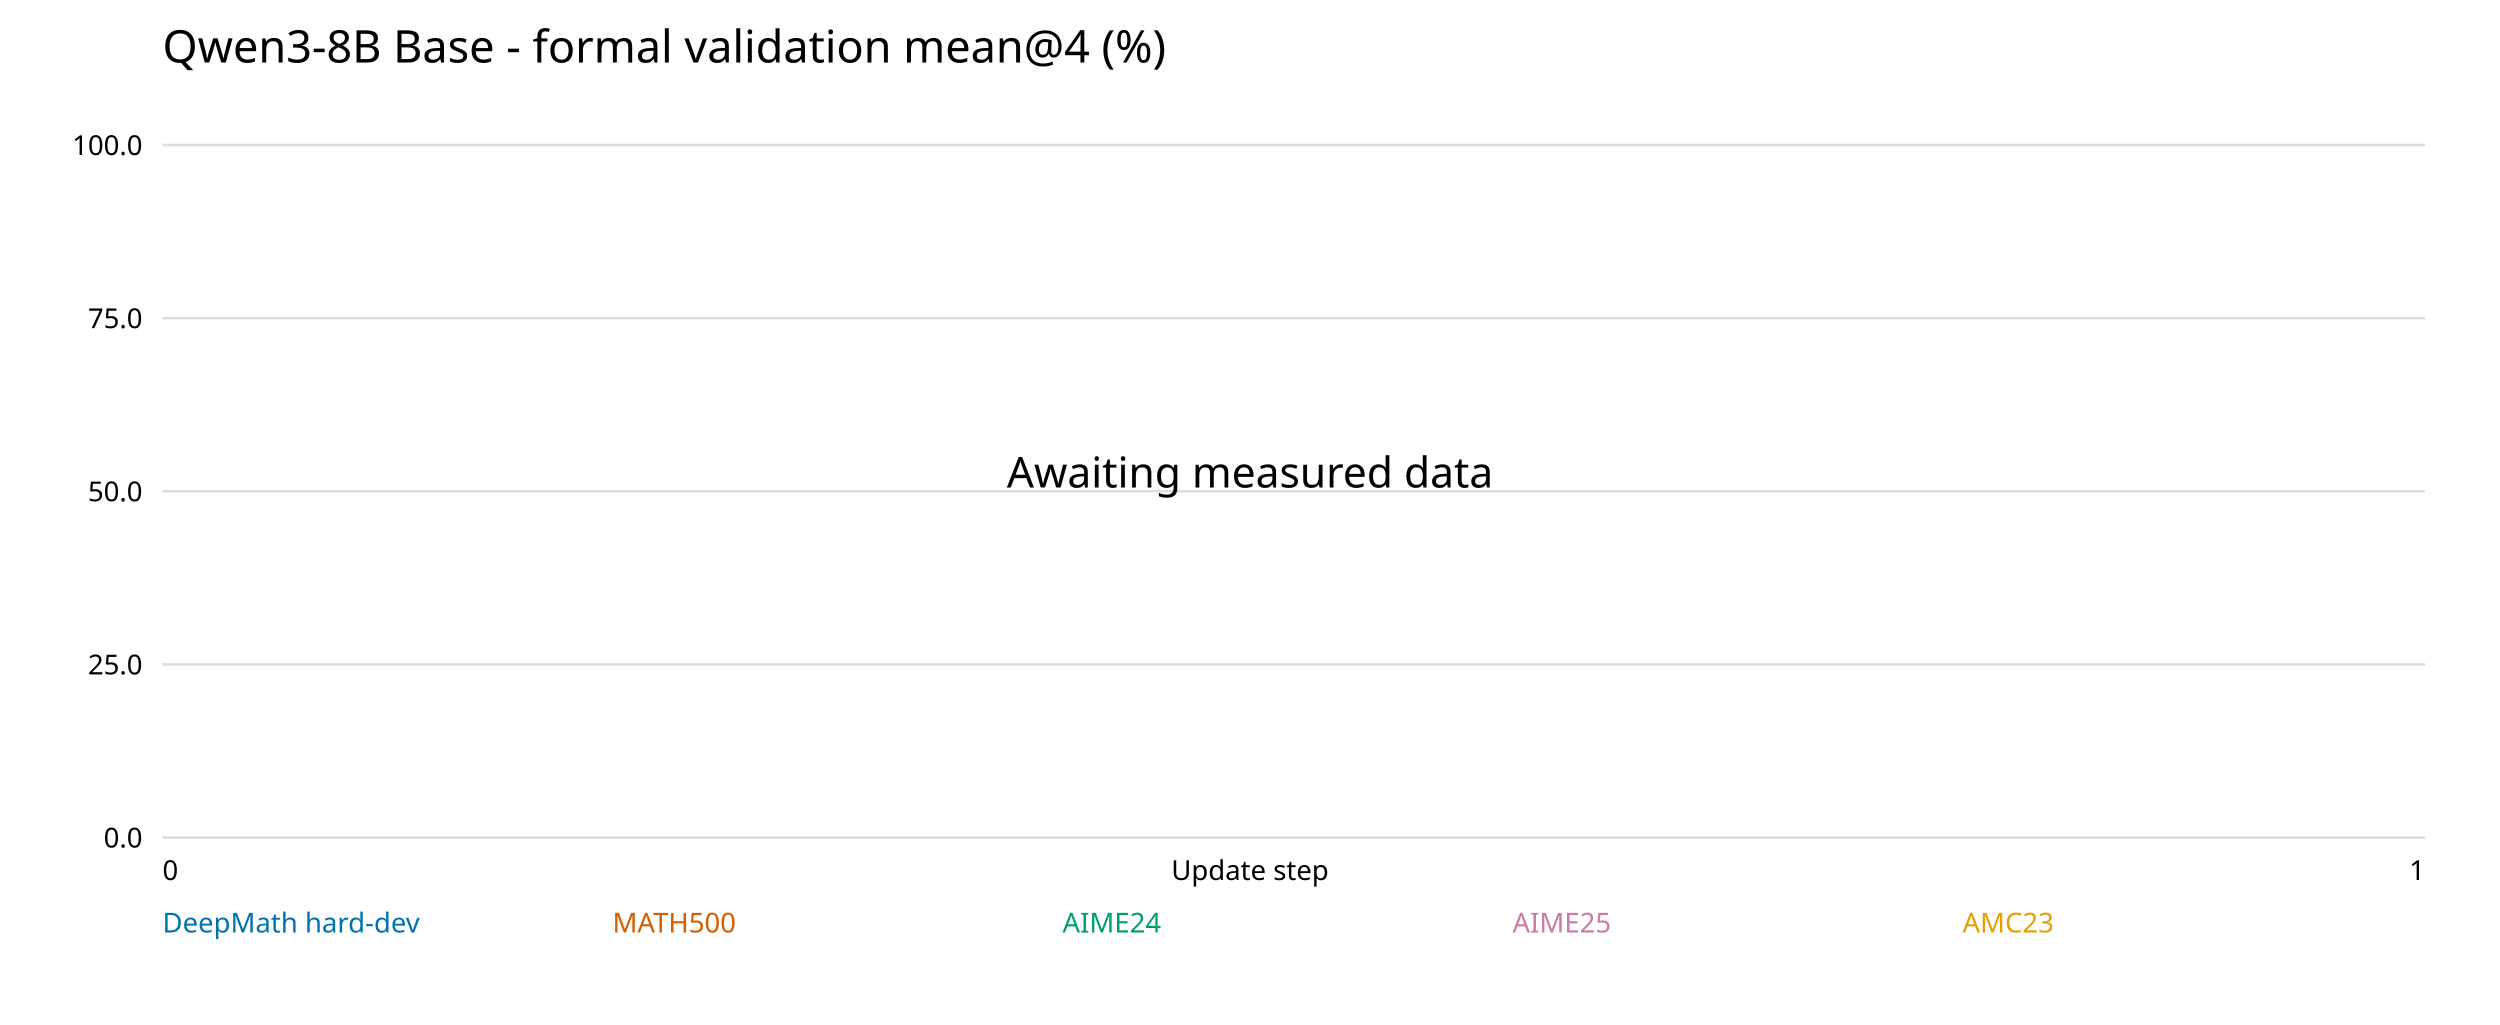
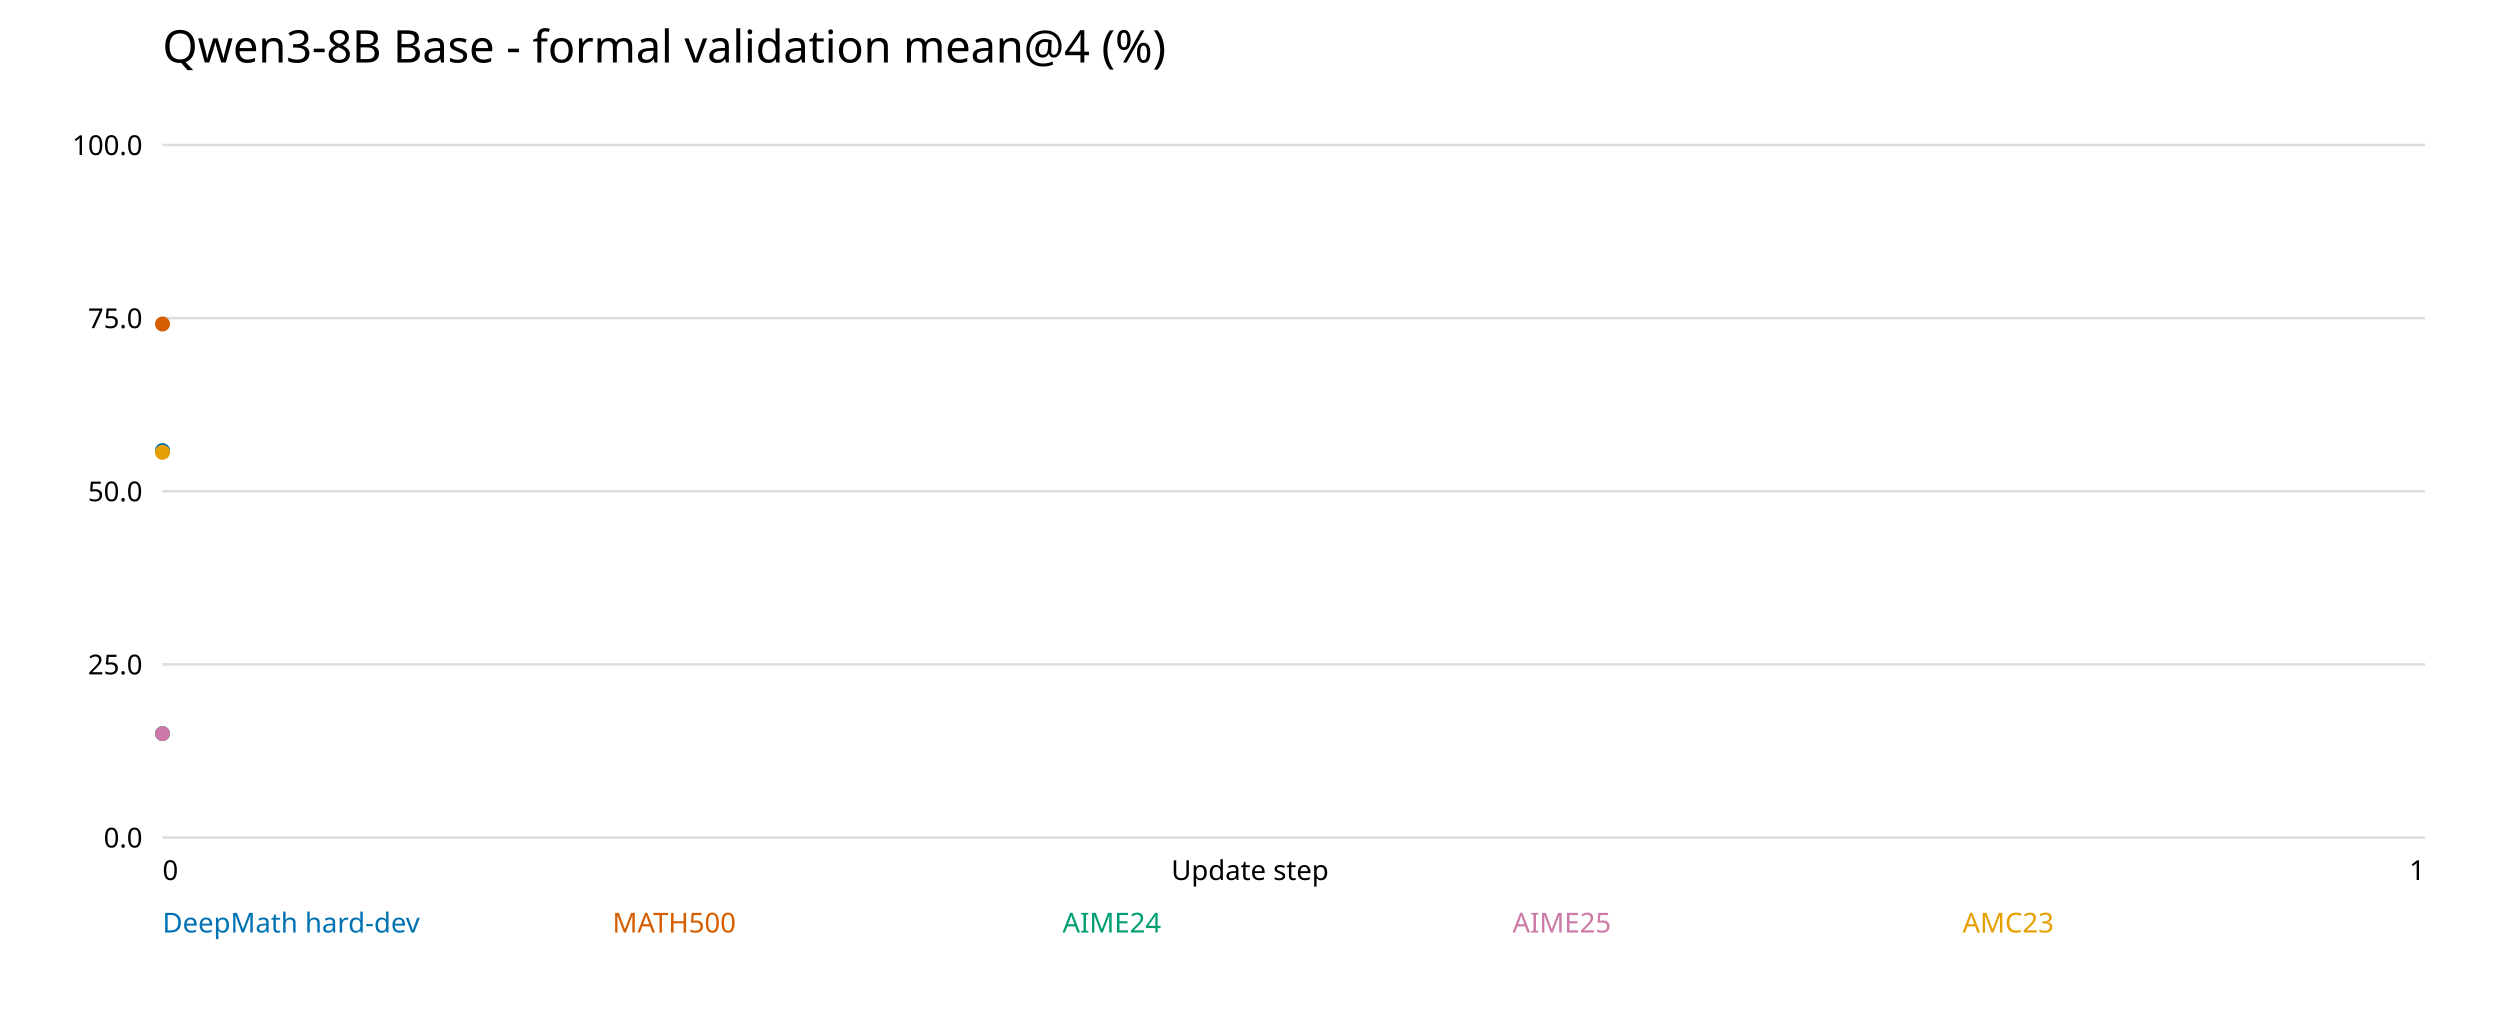
<svg xmlns="http://www.w3.org/2000/svg" width="1000" height="410" viewBox="0 0 1000 410">
  <rect width="100%" height="100%" fill="white" />
  <text x="65" y="25" font-family="sans-serif" font-size="18">Qwen3-8B Base - formal validation mean@4 (%)</text>
  <line x1="65" x2="970" y1="335" y2="335" stroke="#ddd" />
  <text x="57" y="339" text-anchor="end" font-family="sans-serif" font-size="11">0.0</text>
  <line x1="65" x2="970" y1="265.75" y2="265.75" stroke="#ddd" />
  <text x="57" y="269.75" text-anchor="end" font-family="sans-serif" font-size="11">25.0</text>
  <line x1="65" x2="970" y1="196.5" y2="196.5" stroke="#ddd" />
  <text x="57" y="200.5" text-anchor="end" font-family="sans-serif" font-size="11">50.0</text>
  <line x1="65" x2="970" y1="127.25" y2="127.25" stroke="#ddd" />
  <text x="57" y="131.25" text-anchor="end" font-family="sans-serif" font-size="11">75.0</text>
  <line x1="65" x2="970" y1="58" y2="58" stroke="#ddd" />
  <text x="57" y="62" text-anchor="end" font-family="sans-serif" font-size="11">100.0</text>
+   <polyline points="65.00,180.22" fill="none" stroke="#0072B2" stroke-width="1.5" />
+   <circle cx="65.00" cy="180.22" r="3" fill="#0072B2" />
  <text x="65" y="373" fill="#0072B2" font-family="sans-serif" font-size="11">DeepMath hard-dev</text>
+   <polyline points="65.00,129.60" fill="none" stroke="#D55E00" stroke-width="1.5" />
+   <circle cx="65.00" cy="129.60" r="3" fill="#D55E00" />
  <text x="245" y="373" fill="#D55E00" font-family="sans-serif" font-size="11">MATH500</text>
+   <polyline points="65.00,293.45" fill="none" stroke="#009E73" stroke-width="1.5" />
+   <circle cx="65.00" cy="293.45" r="3" fill="#009E73" />
  <text x="425" y="373" fill="#009E73" font-family="sans-serif" font-size="11">AIME24</text>
+   <polyline points="65.00,293.45" fill="none" stroke="#CC79A7" stroke-width="1.5" />
+   <circle cx="65.00" cy="293.45" r="3" fill="#CC79A7" />
  <text x="605" y="373" fill="#CC79A7" font-family="sans-serif" font-size="11">AIME25</text>
+   <polyline points="65.00,180.92" fill="none" stroke="#E69F00" stroke-width="1.5" />
+   <circle cx="65.00" cy="180.92" r="3" fill="#E69F00" />
  <text x="785" y="373" fill="#E69F00" font-family="sans-serif" font-size="11">AMC23</text>
  <text x="65" y="352" font-family="sans-serif" font-size="11">0</text>
  <text x="970" y="352" text-anchor="end" font-family="sans-serif" font-size="11">1</text>
  <text x="500" y="352" text-anchor="middle" font-family="sans-serif" font-size="11">Update step</text>
-   <text x="500" y="195" text-anchor="middle" font-family="sans-serif" font-size="17">Awaiting measured data</text>
</svg>
